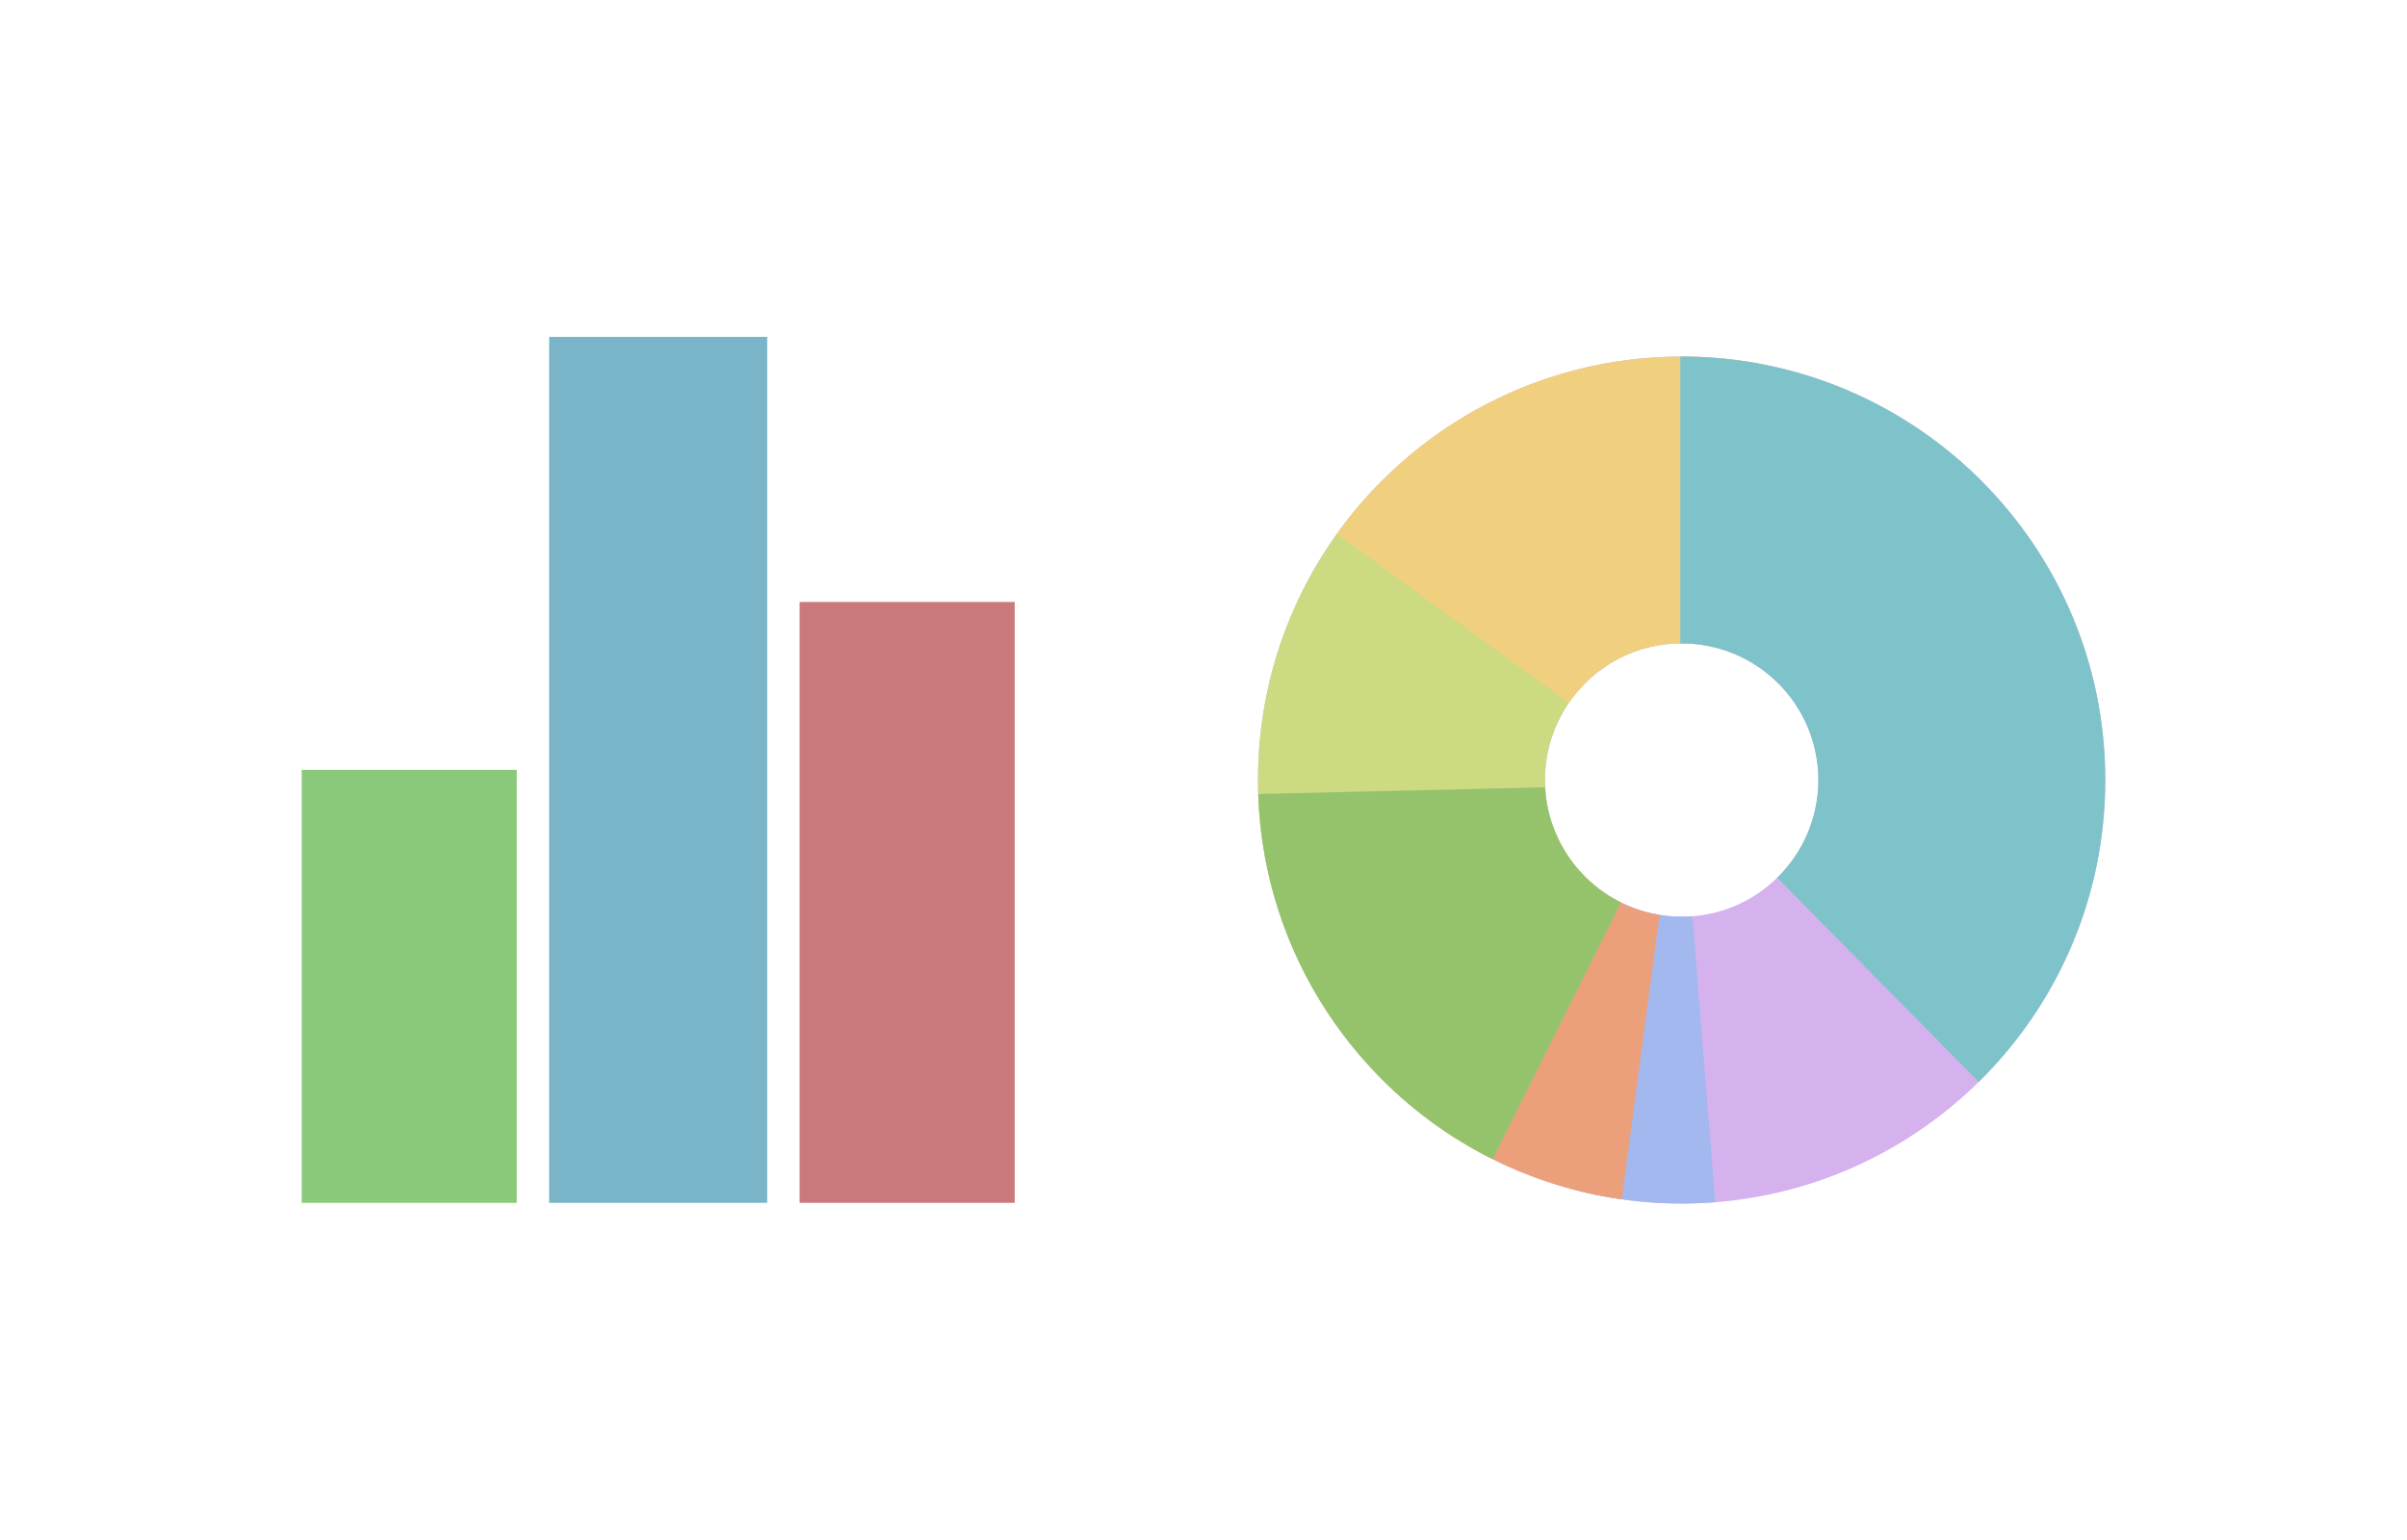
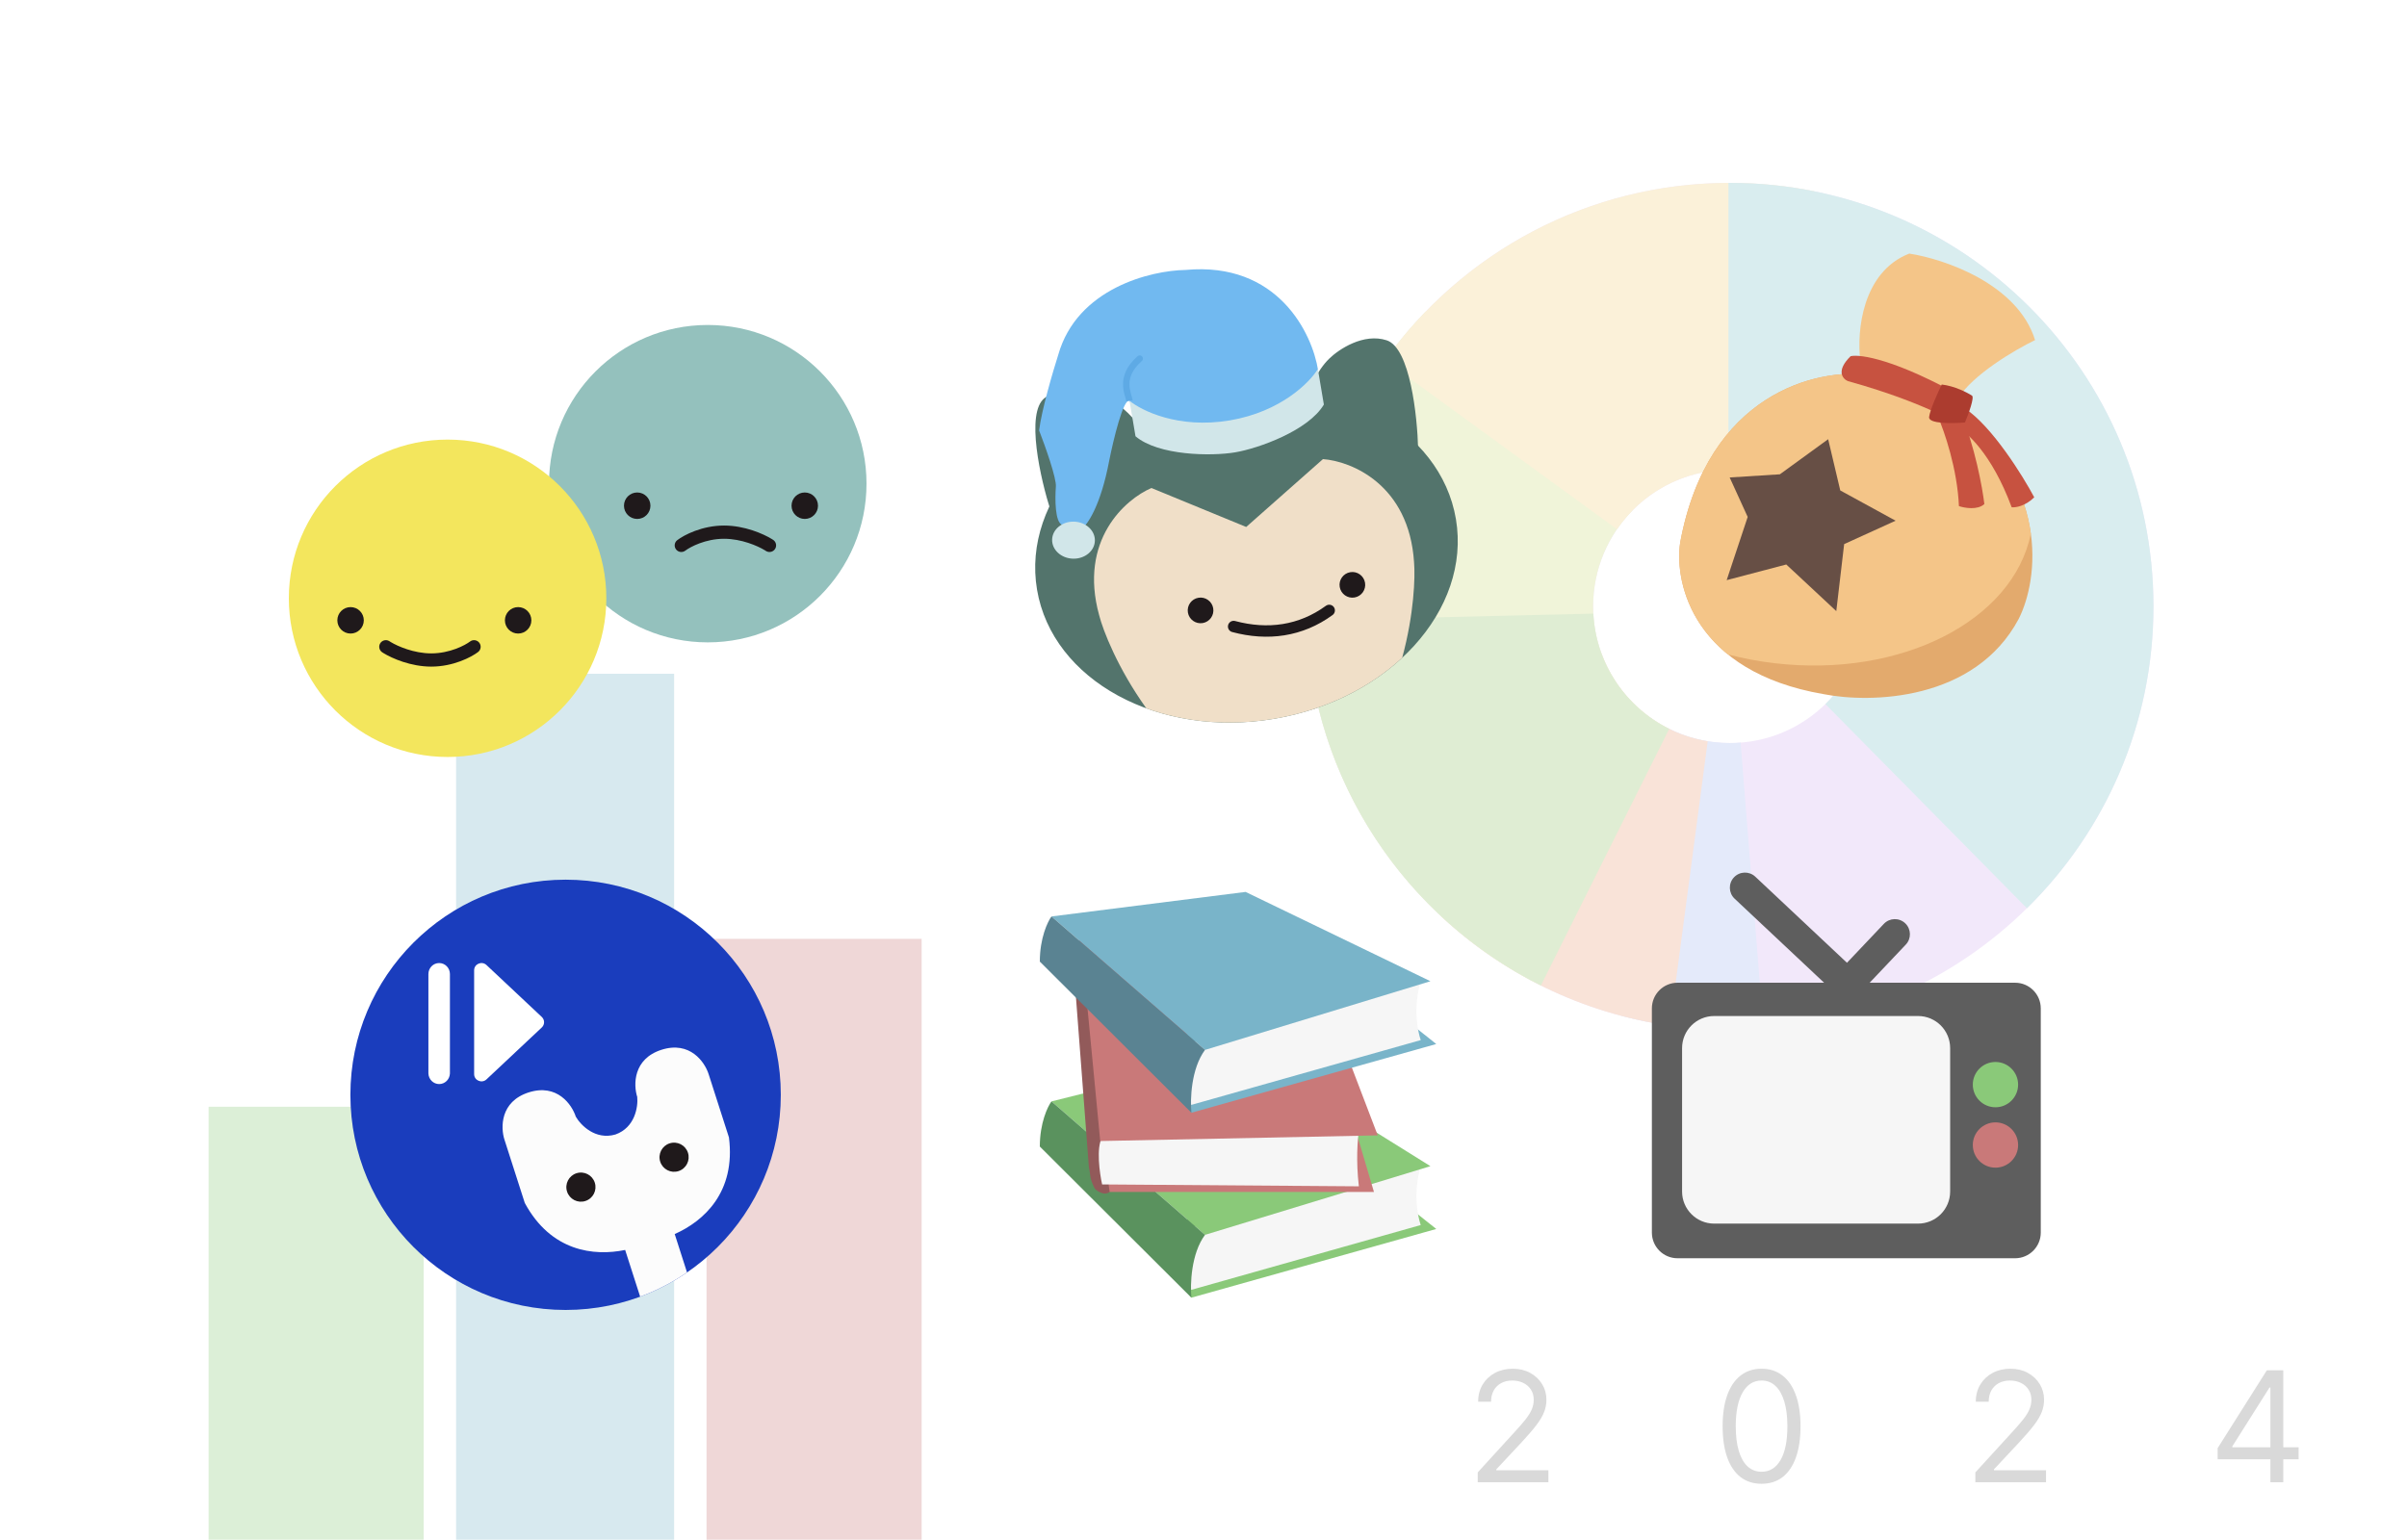
<svg xmlns="http://www.w3.org/2000/svg" width="750" height="480" viewBox="0 0 750 480" fill="none">
-   <rect width="750" height="480" fill="white" />
-   <path fill-rule="evenodd" clip-rule="evenodd" d="M523.981 111.13C596.882 111.13 655.981 170.228 655.981 243.13C655.981 316.031 596.882 375.13 523.981 375.13C451.079 375.13 391.981 316.031 391.981 243.13C391.981 170.228 451.079 111.13 523.981 111.13ZM523.981 200.536C500.457 200.536 481.386 219.606 481.386 243.13C481.386 266.654 500.457 285.724 523.981 285.724C547.505 285.724 566.575 266.654 566.575 243.13C566.575 219.606 547.505 200.536 523.981 200.536Z" fill="#D5B2EE" />
-   <path d="M504.345 280.935C510.221 283.993 516.898 285.723 523.981 285.723C525.111 285.723 526.231 285.678 527.339 285.592L534.46 374.717C531.002 374.989 527.508 375.129 523.981 375.129C512.339 375.129 501.05 373.619 490.296 370.789C493.104 342.628 497.854 307.238 504.345 280.935Z" fill="#A3B8EE" />
-   <path d="M483.997 257.847C489.222 272.037 501.784 282.677 517.084 285.168L505.326 373.821C477.845 369.934 453.087 357.584 433.77 339.493C446.461 311.002 464.654 277.464 483.997 257.847Z" fill="#EBA07B" />
-   <path d="M493.681 213.196C486.08 220.889 481.386 231.461 481.386 243.13C481.386 259.609 490.745 273.901 504.436 280.984L463.08 360.269C420.831 338.259 391.981 294.065 391.981 243.13C391.981 207.418 406.164 175.02 429.203 151.257L493.681 213.196Z" fill="#CCDA81" />
-   <path d="M523.98 111.13C532.981 111.13 541.77 112.032 550.265 113.748C556.119 144.245 550.28 177.103 541.224 204.173C535.952 201.836 530.118 200.535 523.98 200.535C509.373 200.535 496.484 207.891 488.812 219.098L416.517 166.463C440.457 132.966 479.668 111.13 523.98 111.13Z" fill="#F0D07F" />
-   <path d="M523.981 111.13C596.882 111.13 655.981 170.228 655.981 243.13C655.981 279.967 640.889 313.279 616.553 337.223L553.757 273.583C561.665 265.85 566.575 255.064 566.575 243.13C566.575 219.606 547.505 200.536 523.981 200.536C523.84 200.536 523.699 200.537 523.559 200.538V111.132C523.699 111.132 523.84 111.13 523.981 111.13Z" fill="#7EC3CA" />
-   <path d="M481.445 245.384C482.268 261.165 491.682 274.67 505.098 281.316L465.105 361.302C422.976 340.272 393.67 297.378 392.053 247.484L481.445 245.384Z" fill="#95C36C" />
-   <rect width="67.936" height="269.909" transform="matrix(-1 0 0 1 239.053 105)" fill="#79B4C9" />
-   <rect width="67.018" height="187.284" transform="matrix(-1 0 0 1 316.17 187.626)" fill="#C97979" />
-   <rect width="67.018" height="134.955" transform="matrix(-1 0 0 1 161.018 239.955)" fill="#8AC979" />
+   <g clip-path="url(#clip0_1206_9)">
+     <rect width="750" height="480" fill="white" />
+     <path fill-rule="evenodd" clip-rule="evenodd" d="M539 57C611.902 57 671 116.098 671 189C671 261.902 611.902 321 539 321C466.098 321 407 261.902 407 189C407 116.098 466.098 57 539 57ZM539 146.406C515.476 146.406 496.406 165.476 496.406 189C496.406 212.524 515.476 231.594 539 231.594C562.524 231.594 581.594 212.524 581.594 189C581.594 165.476 562.524 146.406 539 146.406Z" fill="#D5B2EE" />
+     <path d="M519.364 226.805C525.24 229.863 531.918 231.594 539 231.594C540.13 231.594 541.25 231.548 542.358 231.462L549.479 320.587C546.022 320.859 542.527 320.999 539 320.999C527.358 320.999 516.069 319.489 505.315 316.659C508.123 288.498 512.873 253.108 519.364 226.805Z" fill="#A3B8EE" />
+     <path d="M499.017 203.717C504.241 217.907 516.804 228.547 532.103 231.038L520.345 319.691C492.865 315.804 468.106 303.454 448.789 285.363C461.48 256.872 479.673 223.334 499.017 203.717Z" fill="#EBA07B" />
+     <path d="M508.7 159.066C501.099 166.759 496.406 177.331 496.406 189C496.406 205.479 505.764 219.771 519.456 226.854L478.099 306.14C435.85 284.129 407 239.935 407 189C407 153.288 421.183 120.89 444.222 97.127L508.7 159.066Z" fill="#CCDA81" />
+     <path d="M539 57C548 57 556.79 57.902 565.284 59.618C571.138 90.115 565.3 122.973 556.243 150.043C550.971 147.706 545.137 146.405 539 146.405C524.392 146.405 511.504 153.761 503.831 164.968L431.536 112.333C455.476 78.836 494.688 57 539 57Z" fill="#F0D07F" />
+     <path d="M539 57C611.901 57 671 116.098 671 189C671 225.838 655.908 259.149 631.573 283.093L568.776 219.453C576.684 211.72 581.594 200.934 581.594 189C581.594 165.476 562.524 146.406 539 146.406C538.859 146.406 538.719 146.407 538.578 146.408V57.002C538.719 57.002 538.859 57 539 57Z" fill="#7EC3CA" />
+     <path d="M496.464 191.254C497.287 207.035 506.701 220.54 520.117 227.186L480.124 307.172C437.995 286.142 408.69 243.248 407.072 193.354L496.464 191.254Z" fill="#95C36C" />
+     <rect width="67.936" height="269.909" transform="matrix(-1 0 0 1 210.053 210)" fill="#79B4C9" />
+     <rect width="67.018" height="187.284" transform="matrix(-1 0 0 1 287.17 292.626)" fill="#C97979" />
+     <rect width="67.018" height="134.955" transform="matrix(-1 0 0 1 132.018 344.955)" fill="#8AC979" />
+     <path d="M460.442 462V458.932L471.964 446.318C473.317 444.841 474.43 443.557 475.305 442.466C476.18 441.364 476.828 440.33 477.249 439.364C477.68 438.386 477.896 437.364 477.896 436.295C477.896 435.068 477.601 434.006 477.01 433.108C476.43 432.21 475.635 431.517 474.624 431.028C473.612 430.54 472.476 430.295 471.214 430.295C469.874 430.295 468.703 430.574 467.703 431.131C466.714 431.676 465.947 432.443 465.402 433.432C464.868 434.42 464.601 435.58 464.601 436.909H460.578C460.578 434.864 461.05 433.068 461.993 431.523C462.936 429.977 464.22 428.773 465.845 427.909C467.482 427.045 469.317 426.614 471.351 426.614C473.396 426.614 475.209 427.045 476.788 427.909C478.368 428.773 479.607 429.937 480.504 431.403C481.402 432.869 481.851 434.5 481.851 436.295C481.851 437.58 481.618 438.835 481.152 440.062C480.697 441.278 479.902 442.636 478.766 444.136C477.641 445.625 476.078 447.443 474.078 449.591L466.237 457.977V458.25H482.464V462H460.442ZM548.891 462.477C546.322 462.477 544.135 461.778 542.328 460.381C540.521 458.972 539.141 456.932 538.186 454.261C537.232 451.58 536.754 448.341 536.754 444.545C536.754 440.773 537.232 437.551 538.186 434.881C539.152 432.199 540.538 430.153 542.345 428.744C544.163 427.324 546.345 426.614 548.891 426.614C551.436 426.614 553.612 427.324 555.419 428.744C557.237 430.153 558.624 432.199 559.578 434.881C560.544 437.551 561.027 440.773 561.027 444.545C561.027 448.341 560.55 451.58 559.595 454.261C558.641 456.932 557.26 458.972 555.453 460.381C553.646 461.778 551.459 462.477 548.891 462.477ZM548.891 458.727C551.436 458.727 553.413 457.5 554.822 455.045C556.232 452.591 556.936 449.091 556.936 444.545C556.936 441.523 556.612 438.949 555.964 436.824C555.328 434.699 554.408 433.08 553.203 431.966C552.01 430.852 550.572 430.295 548.891 430.295C546.368 430.295 544.396 431.54 542.976 434.028C541.555 436.506 540.845 440.011 540.845 444.545C540.845 447.568 541.163 450.136 541.8 452.25C542.436 454.364 543.351 455.972 544.544 457.074C545.749 458.176 547.197 458.727 548.891 458.727ZM615.504 462V458.932L627.027 446.318C628.379 444.841 629.493 443.557 630.368 442.466C631.243 441.364 631.891 440.33 632.311 439.364C632.743 438.386 632.959 437.364 632.959 436.295C632.959 435.068 632.663 434.006 632.072 433.108C631.493 432.21 630.697 431.517 629.686 431.028C628.675 430.54 627.538 430.295 626.277 430.295C624.936 430.295 623.766 430.574 622.766 431.131C621.777 431.676 621.01 432.443 620.464 433.432C619.93 434.42 619.663 435.58 619.663 436.909H615.641C615.641 434.864 616.112 433.068 617.055 431.523C617.999 429.977 619.283 428.773 620.908 427.909C622.544 427.045 624.379 426.614 626.413 426.614C628.459 426.614 630.271 427.045 631.851 427.909C633.43 428.773 634.669 429.937 635.567 431.403C636.464 432.869 636.913 434.5 636.913 436.295C636.913 437.58 636.68 438.835 636.214 440.062C635.76 441.278 634.964 442.636 633.828 444.136C632.703 445.625 631.141 447.443 629.141 449.591L621.3 457.977V458.25H637.527V462H615.504ZM690.999 454.841V451.364L706.339 427.091H708.862V432.477H707.158L695.567 450.818V451.091H716.226V454.841H690.999ZM707.43 462V453.784V452.165V427.091H711.453V462H707.43Z" fill="#808080" />
+     <rect width="750" height="480" fill="white" fill-opacity="0.7" />
+     <circle cx="49.464" cy="49.464" r="49.464" transform="matrix(-1 0 0 1 269.995 101.289)" fill="#94C1BD" />
+     <circle cx="4.122" cy="4.122" r="4.122" transform="matrix(-1 0 0 1 254.881 153.502)" fill="#1F191B" />
+     <circle cx="4.122" cy="4.122" r="4.122" transform="matrix(-1 0 0 1 202.669 153.502)" fill="#1F191B" />
+     <path d="M241.487 171.125C240.899 172.016 239.739 172.302 238.813 171.818L238.632 171.71L238.244 171.466C236.111 170.179 231.063 167.929 225.611 167.929C219.817 167.929 215.054 170.474 213.536 171.63C212.631 172.32 211.337 172.145 210.647 171.24C209.958 170.334 210.132 169.04 211.038 168.351C213.129 166.758 218.748 163.807 225.611 163.807C232.025 163.807 237.818 166.387 240.425 167.968L240.902 168.27L241.073 168.395C241.882 169.055 242.075 170.235 241.487 171.125Z" fill="#1F191B" />
+     <circle cx="139.464" cy="186.478" r="49.464" fill="#F3E65D" />
+     <circle cx="109.236" cy="193.348" r="4.122" fill="#1F191B" />
+     <circle cx="161.448" cy="193.348" r="4.122" fill="#1F191B" />
+     <path d="M118.508 200.457C119.096 199.566 120.256 199.28 121.182 199.764L121.363 199.872L121.751 200.116C123.885 201.403 128.932 203.653 134.384 203.653C140.178 203.653 144.941 201.108 146.459 199.952C147.364 199.263 148.658 199.437 149.348 200.343C150.037 201.248 149.863 202.542 148.957 203.231C146.866 204.824 141.247 207.775 134.384 207.775C127.971 207.775 122.177 205.195 119.571 203.614L119.093 203.312L118.922 203.187C118.113 202.527 117.92 201.347 118.508 200.457Z" fill="#1F191B" />
+     <ellipse cx="388.392" cy="172.794" rx="66.182" ry="51.969" transform="rotate(-9.56445 388.392 172.794)" fill="#53746C" />
+     <path d="M412.217 143.103C421.029 143.721 439.045 151.015 440.607 175.255C440.989 179.802 440.636 191.289 436.917 205.018C426.837 214.393 412.98 221.351 397.027 224.04C382.758 226.444 368.954 225.071 357.185 220.78C348.211 208.231 343.69 196.467 342.495 191.787C336.028 168.374 350.657 155.579 358.781 152.107L388.303 164.25L412.217 143.103Z" fill="#F0DFC8" />
+     <path d="M325.517 124.038C319.45 128.664 324.248 149.476 327.406 159.304L356.644 135.009C354.184 131.099 349.249 125.875 344.356 123.566C340.604 121.796 331.584 119.412 325.517 124.038Z" fill="#53746C" />
+     <path d="M432.104 106.078C439.352 108.46 441.639 129.696 441.877 140.016L406.291 126.644C407.334 122.144 410.284 115.591 414.151 111.806C417.115 108.904 424.856 103.696 432.104 106.078Z" fill="#53746C" />
+     <circle cx="374.083" cy="190.258" r="3.998" transform="rotate(-9.56445 374.083 190.258)" fill="#1F191B" />
+     <circle cx="421.388" cy="182.288" r="3.998" transform="rotate(-9.56445 421.388 182.288)" fill="#1F191B" />
+     <path d="M382.673 194.821C382.926 193.873 383.899 193.31 384.847 193.563C395.006 196.277 404.717 194.952 413.127 188.825C413.92 188.247 415.032 188.422 415.609 189.215C416.187 190.008 416.012 191.119 415.219 191.697C405.834 198.535 394.989 199.951 383.93 196.996C382.982 196.742 382.419 195.769 382.673 194.821Z" fill="#1F191B" />
+     <path d="M369.4 84.138C398.137 81.458 408.916 103.905 410.714 115.464C405.776 131.07 392.714 136.064 386.8 136.61C371.032 139.267 358.56 133.861 354.295 130.826L351.948 124.916C350.019 124.16 346.931 137.022 345.628 143.547C342.966 157.689 338.8 163.616 337.049 164.812C334.545 169.198 331.964 165.819 330.986 163.582C328.707 162.885 328.708 155.407 328.994 151.756C329.281 149.185 325.636 138.958 323.778 134.167C324.526 127.915 328.053 115.879 329.723 110.643C335.587 89.835 358.618 84.303 369.4 84.138Z" fill="#71B9F0" />
+     <ellipse cx="334.494" cy="168.361" rx="6.663" ry="5.774" transform="rotate(1.56888 334.494 168.361)" fill="#D1E6E9" />
+     <path d="M412.504 126.09C407.735 134.177 392.172 139.758 384.836 140.994C377.499 142.231 360.967 142.057 353.812 135.98L351.947 124.915C355.653 127.957 367.109 133.739 383.158 131.035C399.206 128.331 408.135 119.114 410.64 115.025L412.504 126.09Z" fill="#D1E6E9" />
+     <path d="M355.797 112.516C356.212 112.151 356.253 111.519 355.888 111.104C355.523 110.69 354.891 110.649 354.477 111.014L355.797 112.516ZM351.947 124.914L352.933 124.748C352.876 124.41 352.773 124.038 352.668 123.679C352.559 123.302 352.442 122.921 352.33 122.495C352.108 121.655 351.923 120.72 351.932 119.7C351.949 117.719 352.697 115.242 355.797 112.516L355.137 111.765L354.477 111.014C350.986 114.083 349.954 117.086 349.932 119.683C349.921 120.953 350.152 122.081 350.396 123.006C350.517 123.464 350.647 123.89 350.748 124.238C350.854 124.603 350.926 124.871 350.961 125.081L351.947 124.914Z" fill="#5EAAE5" />
+     <path d="M523.526 169.131C532.144 122.438 566.259 114.777 582.239 116.783C589.132 116.881 601.654 122.95 607.053 125.972C639.329 150.474 635.143 180.792 629.016 192.888C615.329 218.587 582.769 219.238 568.2 216.351C527.899 209.424 521.625 181.985 523.526 169.131Z" fill="#E3AA6D" />
+     <path d="M582.239 116.783C589.132 116.882 601.654 122.95 607.053 125.972C624.196 138.986 631.053 153.641 632.796 166.334C627.264 193.439 592.416 211.347 552.905 206.71C547.898 206.122 543.048 205.197 538.397 203.977C524.638 192.834 522.255 177.724 523.526 169.131C532.144 122.438 566.259 114.777 582.239 116.783Z" fill="#F4C588" />
+     <path d="M569.638 136.895L554.593 147.833L538.951 148.82L544.564 161.123L538.018 180.821L556.587 175.943L572.172 190.475L574.622 169.591L590.651 162.297L573.41 152.864L569.638 136.895Z" fill="#674F45" />
+     <path d="M594.907 79.037C580.104 84.832 578.563 103.535 579.643 112.161C582.066 115.584 600.883 121.716 609.989 124.354C614.649 116.74 628.013 108.946 634.113 106C628.645 88.41 605.697 80.696 594.907 79.037Z" fill="#F4C588" />
+     <path d="M576.638 111.025C572.032 115.506 574.114 118.052 575.73 118.765C602.706 126.246 611.267 133.528 611.449 131.98L612.357 124.24C590.884 111.991 579.597 110.326 576.638 111.025Z" fill="#C75240" />
+     <path d="M609.377 132.913L612.38 127.381C620.813 133.078 630.209 148.173 633.853 155.009C631.013 157.814 627.982 158.243 626.821 158.106C620.624 141.373 612.61 134.339 609.377 132.913Z" fill="#C75240" />
+     <path d="M610.386 157.748C609.873 146.075 605.811 134.326 603.845 129.911C604.264 129.019 608.617 128.248 610.742 127.974C615.388 139.19 617.721 152.07 618.307 157.108C616.195 159.057 612.146 158.347 610.386 157.748Z" fill="#C75240" />
+     <path d="M601.091 129.978C601.345 127.811 603.82 122.321 605.026 119.847C609.051 120.32 612.971 122.349 614.428 123.304C615.32 123.723 613.36 129.064 612.268 131.682C608.436 132.017 600.837 132.145 601.091 129.978Z" fill="#AC3C2F" />
+     <circle cx="176.235" cy="341.242" r="67.057" fill="#1A3DBD" />
+     <mask id="mask0_1206_9" style="mask-type:alpha" maskUnits="userSpaceOnUse" x="109" y="274" width="135" height="135">
+       <circle cx="176.235" cy="341.242" r="67.057" fill="#1E3896" />
+     </mask>
+     <g mask="url(#mask0_1206_9)">
+       <path d="M164.721 340.493C173.615 337.638 178.218 344.336 179.408 348.042C180.926 350.683 185.491 355.422 191.755 353.611C197.903 351.437 198.857 344.926 198.554 341.896C197.365 338.19 197.21 330.065 206.103 327.209C214.997 324.354 219.6 331.051 220.79 334.757L227.135 354.521C229.306 371.562 219.336 380.609 210.232 384.638L235.367 462.931C234.391 463.885 231.735 465.98 228.546 467.15L228.55 467.164C228.45 467.196 228.349 467.222 228.248 467.252C228.143 467.289 228.039 467.328 227.933 467.362L227.928 467.347C224.654 468.252 221.274 468.096 219.926 467.888L194.791 389.594C185.043 391.617 171.671 390.064 163.518 374.945L157.173 355.18C155.983 351.475 155.827 343.349 164.721 340.493Z" fill="#FCFCFC" />
+       <circle cx="181.01" cy="370.012" r="4.541" transform="rotate(-17.7983 181.01 370.012)" fill="#1F191B" />
+       <circle cx="4.541" cy="4.541" r="4.541" transform="matrix(-0.952138 0.305667 0.305667 0.952138 212.975 354.98)" fill="#1F191B" />
+     </g>
+     <path d="M140.192 334.46L140.188 334.637C140.098 336.449 138.633 337.89 136.84 337.89C135.046 337.89 133.581 336.449 133.491 334.637L133.487 334.46V303.599C133.487 301.705 134.988 300.17 136.84 300.17C138.691 300.17 140.192 301.705 140.192 303.599V334.46Z" fill="white" />
+     <path d="M147.736 302.431V334.79C147.736 336.773 150.137 337.792 151.591 336.426L168.819 320.246C169.766 319.357 169.766 317.864 168.819 316.975L151.591 300.795C150.137 299.43 147.736 300.448 147.736 302.431Z" fill="white" />
+     <rect x="514.711" y="306.302" width="121.173" height="85.88" rx="8" fill="#5E5E5E" />
+     <path d="M572.289 303.472L572.128 303.651C570.509 305.542 570.641 308.393 572.469 310.124C574.297 311.856 577.15 311.834 578.952 310.116L579.122 309.944L593.825 294.424C595.613 292.537 595.532 289.559 593.645 287.772C591.759 285.984 588.78 286.065 586.993 287.951L572.289 303.472Z" fill="#5E5E5E" />
+     <path d="M540.286 273.461C542.065 271.567 545.042 271.474 546.936 273.253L578.9 303.279C580.794 305.059 580.888 308.037 579.108 309.931C577.329 311.825 574.35 311.917 572.456 310.138L540.494 280.112C538.599 278.333 538.506 275.356 540.286 273.461Z" fill="#5E5E5E" />
+     <rect x="524.122" y="316.682" width="83.527" height="64.704" rx="10" fill="#F6F6F6" />
+     <circle cx="621.767" cy="338.065" r="7.059" fill="#8AC979" />
+     <circle cx="621.767" cy="356.888" r="7.059" fill="#C97979" />
+     <path d="M447.526 383.057L371.231 404.468L354.882 384.28L424.516 364.704L447.526 383.057Z" fill="#8AC979" />
+     <path d="M442.682 381.833L371.231 402.021C366.871 397.616 368.203 387.543 369.414 383.056L442.682 363.48C440.26 371.8 441.673 378.774 442.682 381.833Z" fill="#F6F6F6" />
+     <path d="M388.791 327.999L327.633 343.293L375.469 384.892L445.71 363.48L388.791 327.999Z" fill="#8AC979" />
+     <path d="M324 357.363C324 350.022 326.422 344.924 327.633 343.293L375.469 384.892C371.109 390.765 370.827 400.39 371.231 404.468L324 357.363Z" fill="#5A925E" />
+     <path d="M428.115 371.528H345.764C338.235 371.528 339.49 354.274 341.059 345.646H420.468L428.115 371.528Z" fill="#C97979" />
+     <path d="M343.411 355.058L345.764 371.528C343.882 372.939 341.3 370.835 341.058 370.351C339.294 366.822 339.882 366.234 339.294 363.881L335.176 309.765H338.706L343.411 355.058Z" fill="#925A5A" />
+     <path d="M423.409 369.762C422.468 361.763 423.017 355.057 423.409 352.704L343.411 354.469C341.529 357.763 342.627 365.645 343.411 369.174L423.409 369.762Z" fill="#F6F6F6" />
+     <path d="M342.823 355.646L338.706 312.706L335.764 289.177H404.586L429.291 353.881L342.823 355.646Z" fill="#C97979" />
+     <path d="M447.526 325.412L371.231 346.823L354.882 326.636L424.516 307.06L447.526 325.412Z" fill="#79B4C9" />
+     <path d="M442.682 324.187L371.231 344.375C366.871 339.971 368.203 329.897 369.414 325.411L442.682 305.835C440.26 314.155 441.673 321.129 442.682 324.187Z" fill="#F6F6F6" />
+     <path d="M388.116 278L327.633 285.647L375.469 327.246L445.71 305.835L388.116 278Z" fill="#79B4C9" />
+     <path d="M324 299.718C324 292.377 326.422 287.279 327.633 285.647L375.469 327.246C371.109 333.119 370.827 342.744 371.231 346.822L324 299.718Z" fill="#5A8392" />
+   </g>
+   <defs>
+     <clipPath id="clip0_1206_9">
+       <rect width="750" height="480" fill="white" />
+     </clipPath>
+   </defs>
</svg>
